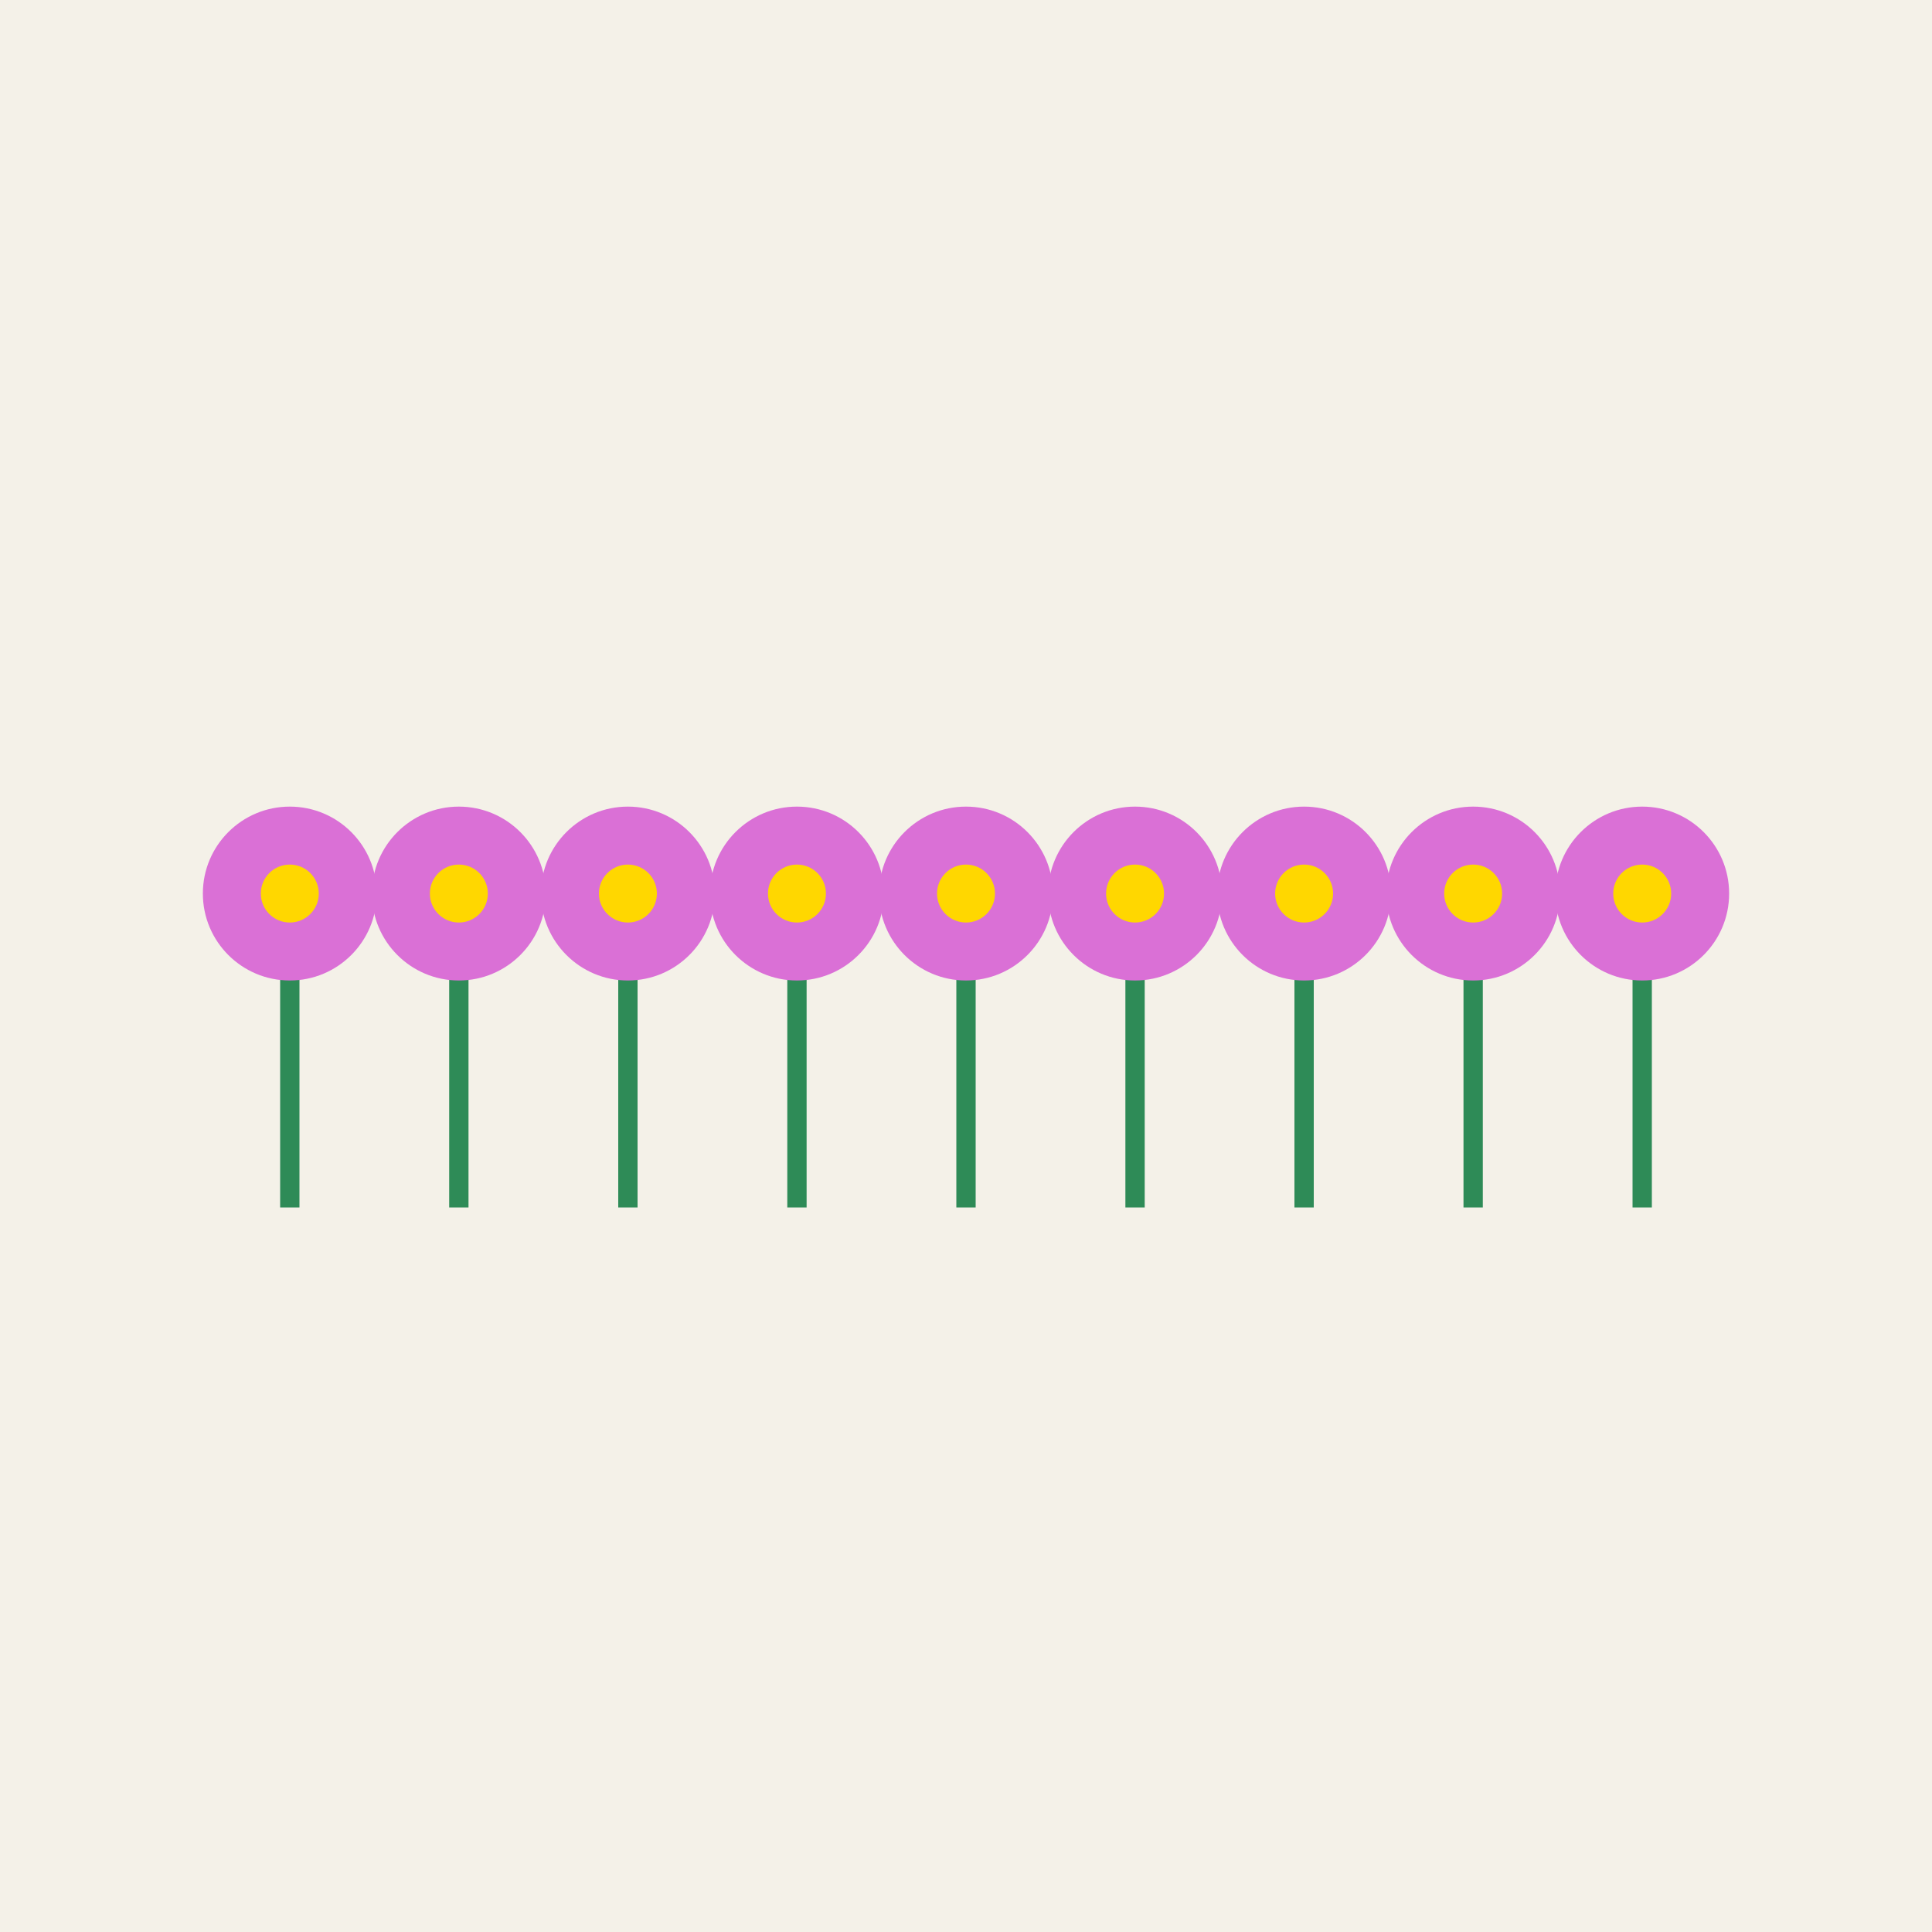
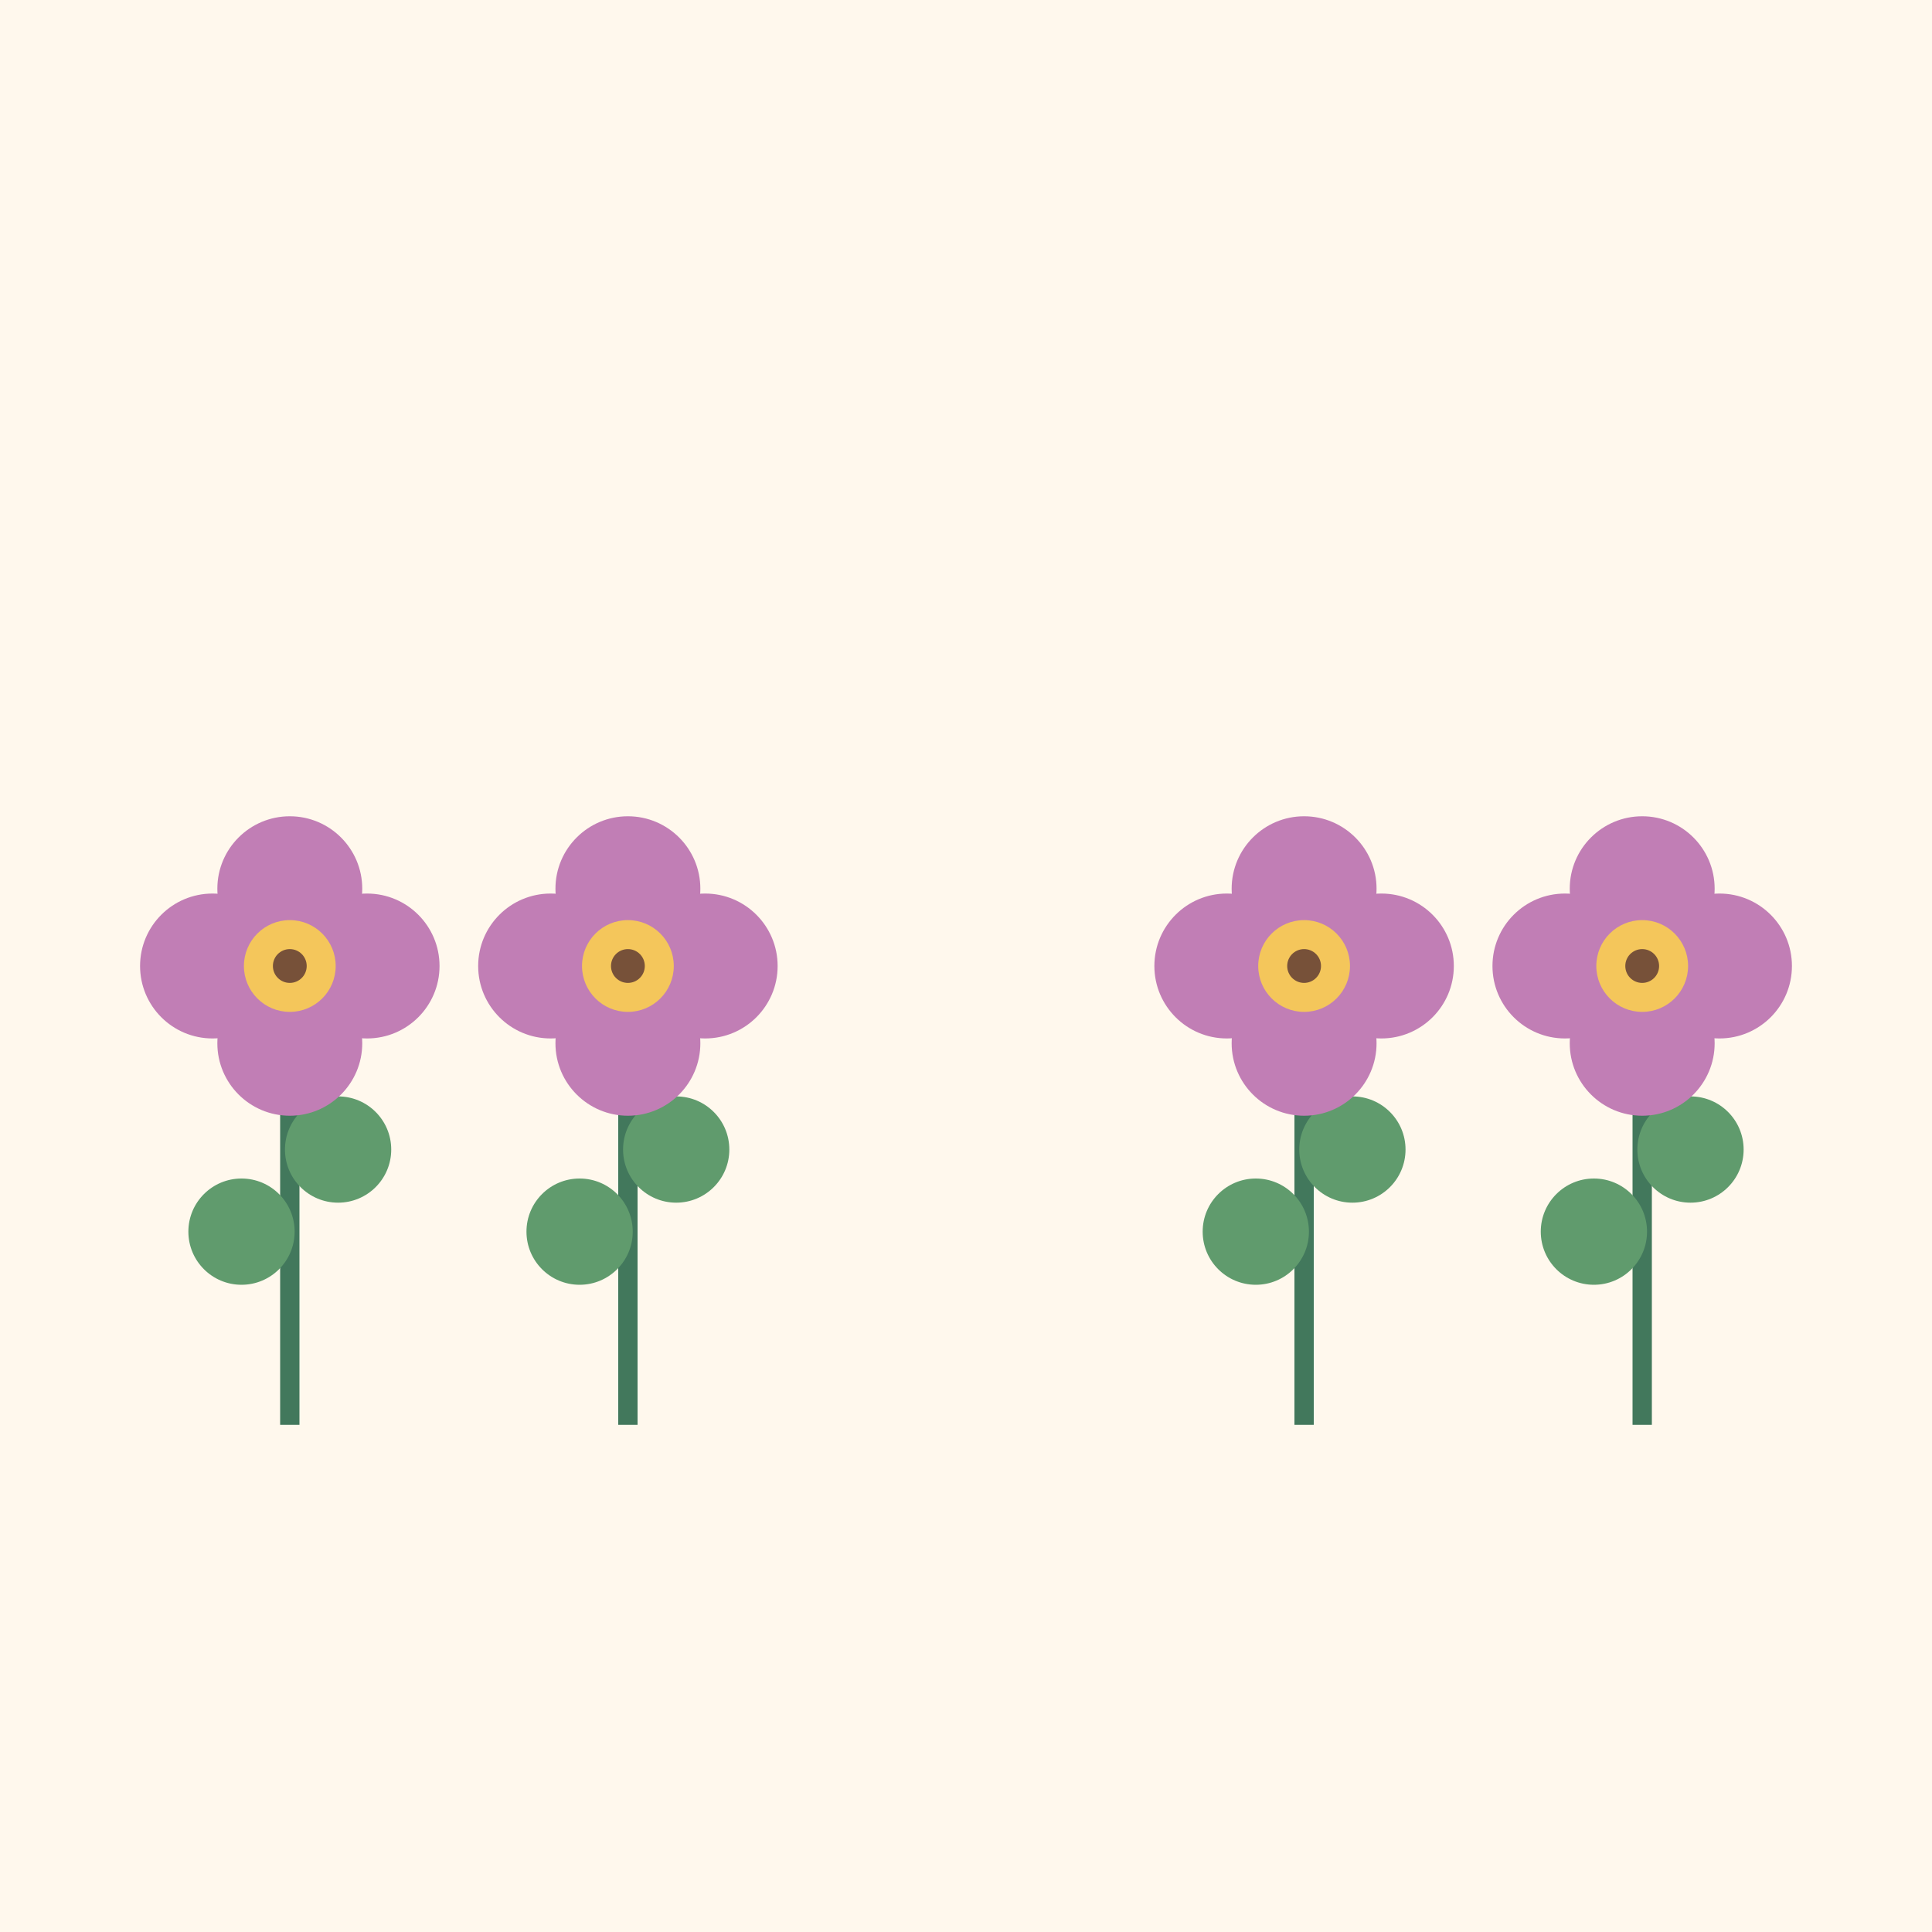
<svg xmlns="http://www.w3.org/2000/svg" viewBox="0 0 400 400">
-   <rect width="400" height="400" fill="#f4f1e8" />
-   <line x1="60" y1="250" x2="60" y2="185" stroke="seagreen" stroke-width="4" />
-   <circle cx="60" cy="185" r="18.0" fill="orchid" />
-   <circle cx="60" cy="185" r="6.0" fill="gold" />
-   <line x1="95" y1="250" x2="95" y2="185" stroke="seagreen" stroke-width="4" />
-   <circle cx="95" cy="185" r="18.0" fill="orchid" />
-   <circle cx="95" cy="185" r="6.0" fill="gold" />
-   <line x1="130" y1="250" x2="130" y2="185" stroke="seagreen" stroke-width="4" />
-   <circle cx="130" cy="185" r="18.0" fill="orchid" />
-   <circle cx="130" cy="185" r="6.0" fill="gold" />
-   <line x1="165" y1="250" x2="165" y2="185" stroke="seagreen" stroke-width="4" />
-   <circle cx="165" cy="185" r="18.0" fill="orchid" />
-   <circle cx="165" cy="185" r="6.0" fill="gold" />
-   <line x1="200" y1="250" x2="200" y2="185" stroke="seagreen" stroke-width="4" />
-   <circle cx="200" cy="185" r="18.0" fill="orchid" />
-   <circle cx="200" cy="185" r="6.0" fill="gold" />
-   <line x1="235" y1="250" x2="235" y2="185" stroke="seagreen" stroke-width="4" />
-   <circle cx="235" cy="185" r="18.0" fill="orchid" />
-   <circle cx="235" cy="185" r="6.0" fill="gold" />
-   <line x1="270" y1="250" x2="270" y2="185" stroke="seagreen" stroke-width="4" />
-   <circle cx="270" cy="185" r="18.0" fill="orchid" />
-   <circle cx="270" cy="185" r="6.0" fill="gold" />
-   <line x1="305" y1="250" x2="305" y2="185" stroke="seagreen" stroke-width="4" />
-   <circle cx="305" cy="185" r="18.0" fill="orchid" />
-   <circle cx="305" cy="185" r="6.0" fill="gold" />
-   <line x1="340" y1="250" x2="340" y2="185" stroke="seagreen" stroke-width="4" />
-   <circle cx="340" cy="185" r="18.0" fill="orchid" />
-   <circle cx="340" cy="185" r="6.0" fill="gold" />
+   <rect width="400" height="400" fill="#fff8ed" />
+   <line x1="60" y1="295" x2="60" y2="200" stroke="#42785c" stroke-width="4" />
+   <circle cx="50" cy="255" r="11.0" fill="#609b6d" />
+   <circle cx="70" cy="238" r="11.0" fill="#609b6d" />
+   <circle cx="44" cy="200" r="15.0" fill="#c17eb5" />
+   <circle cx="76" cy="200" r="15.0" fill="#c17eb5" />
+   <circle cx="60" cy="216" r="15.0" fill="#c17eb5" />
+   <circle cx="60" cy="184" r="15.0" fill="#c17eb5" />
+   <circle cx="60" cy="200" r="9.5" fill="#f4c65b" />
+   <circle cx="60" cy="200" r="3.5" fill="#775139" />
+   <line x1="130" y1="295" x2="130" y2="200" stroke="#42785c" stroke-width="4" />
+   <circle cx="120" cy="255" r="11.0" fill="#609b6d" />
+   <circle cx="140" cy="238" r="11.0" fill="#609b6d" />
+   <circle cx="114" cy="200" r="15.0" fill="#c17eb5" />
+   <circle cx="146" cy="200" r="15.0" fill="#c17eb5" />
+   <circle cx="130" cy="216" r="15.0" fill="#c17eb5" />
+   <circle cx="130" cy="184" r="15.0" fill="#c17eb5" />
+   <circle cx="130" cy="200" r="9.5" fill="#f4c65b" />
+   <circle cx="130" cy="200" r="3.5" fill="#775139" />
+   <line x1="270" y1="295" x2="270" y2="200" stroke="#42785c" stroke-width="4" />
+   <circle cx="260" cy="255" r="11.0" fill="#609b6d" />
+   <circle cx="280" cy="238" r="11.0" fill="#609b6d" />
+   <circle cx="254" cy="200" r="15.0" fill="#c17eb5" />
+   <circle cx="286" cy="200" r="15.0" fill="#c17eb5" />
+   <circle cx="270" cy="216" r="15.0" fill="#c17eb5" />
+   <circle cx="270" cy="184" r="15.0" fill="#c17eb5" />
+   <circle cx="270" cy="200" r="9.5" fill="#f4c65b" />
+   <circle cx="270" cy="200" r="3.5" fill="#775139" />
+   <line x1="340" y1="295" x2="340" y2="200" stroke="#42785c" stroke-width="4" />
+   <circle cx="330" cy="255" r="11.0" fill="#609b6d" />
+   <circle cx="350" cy="238" r="11.0" fill="#609b6d" />
+   <circle cx="324" cy="200" r="15.0" fill="#c17eb5" />
+   <circle cx="356" cy="200" r="15.0" fill="#c17eb5" />
+   <circle cx="340" cy="216" r="15.0" fill="#c17eb5" />
+   <circle cx="340" cy="184" r="15.0" fill="#c17eb5" />
+   <circle cx="340" cy="200" r="9.5" fill="#f4c65b" />
+   <circle cx="340" cy="200" r="3.5" fill="#775139" />
</svg>
